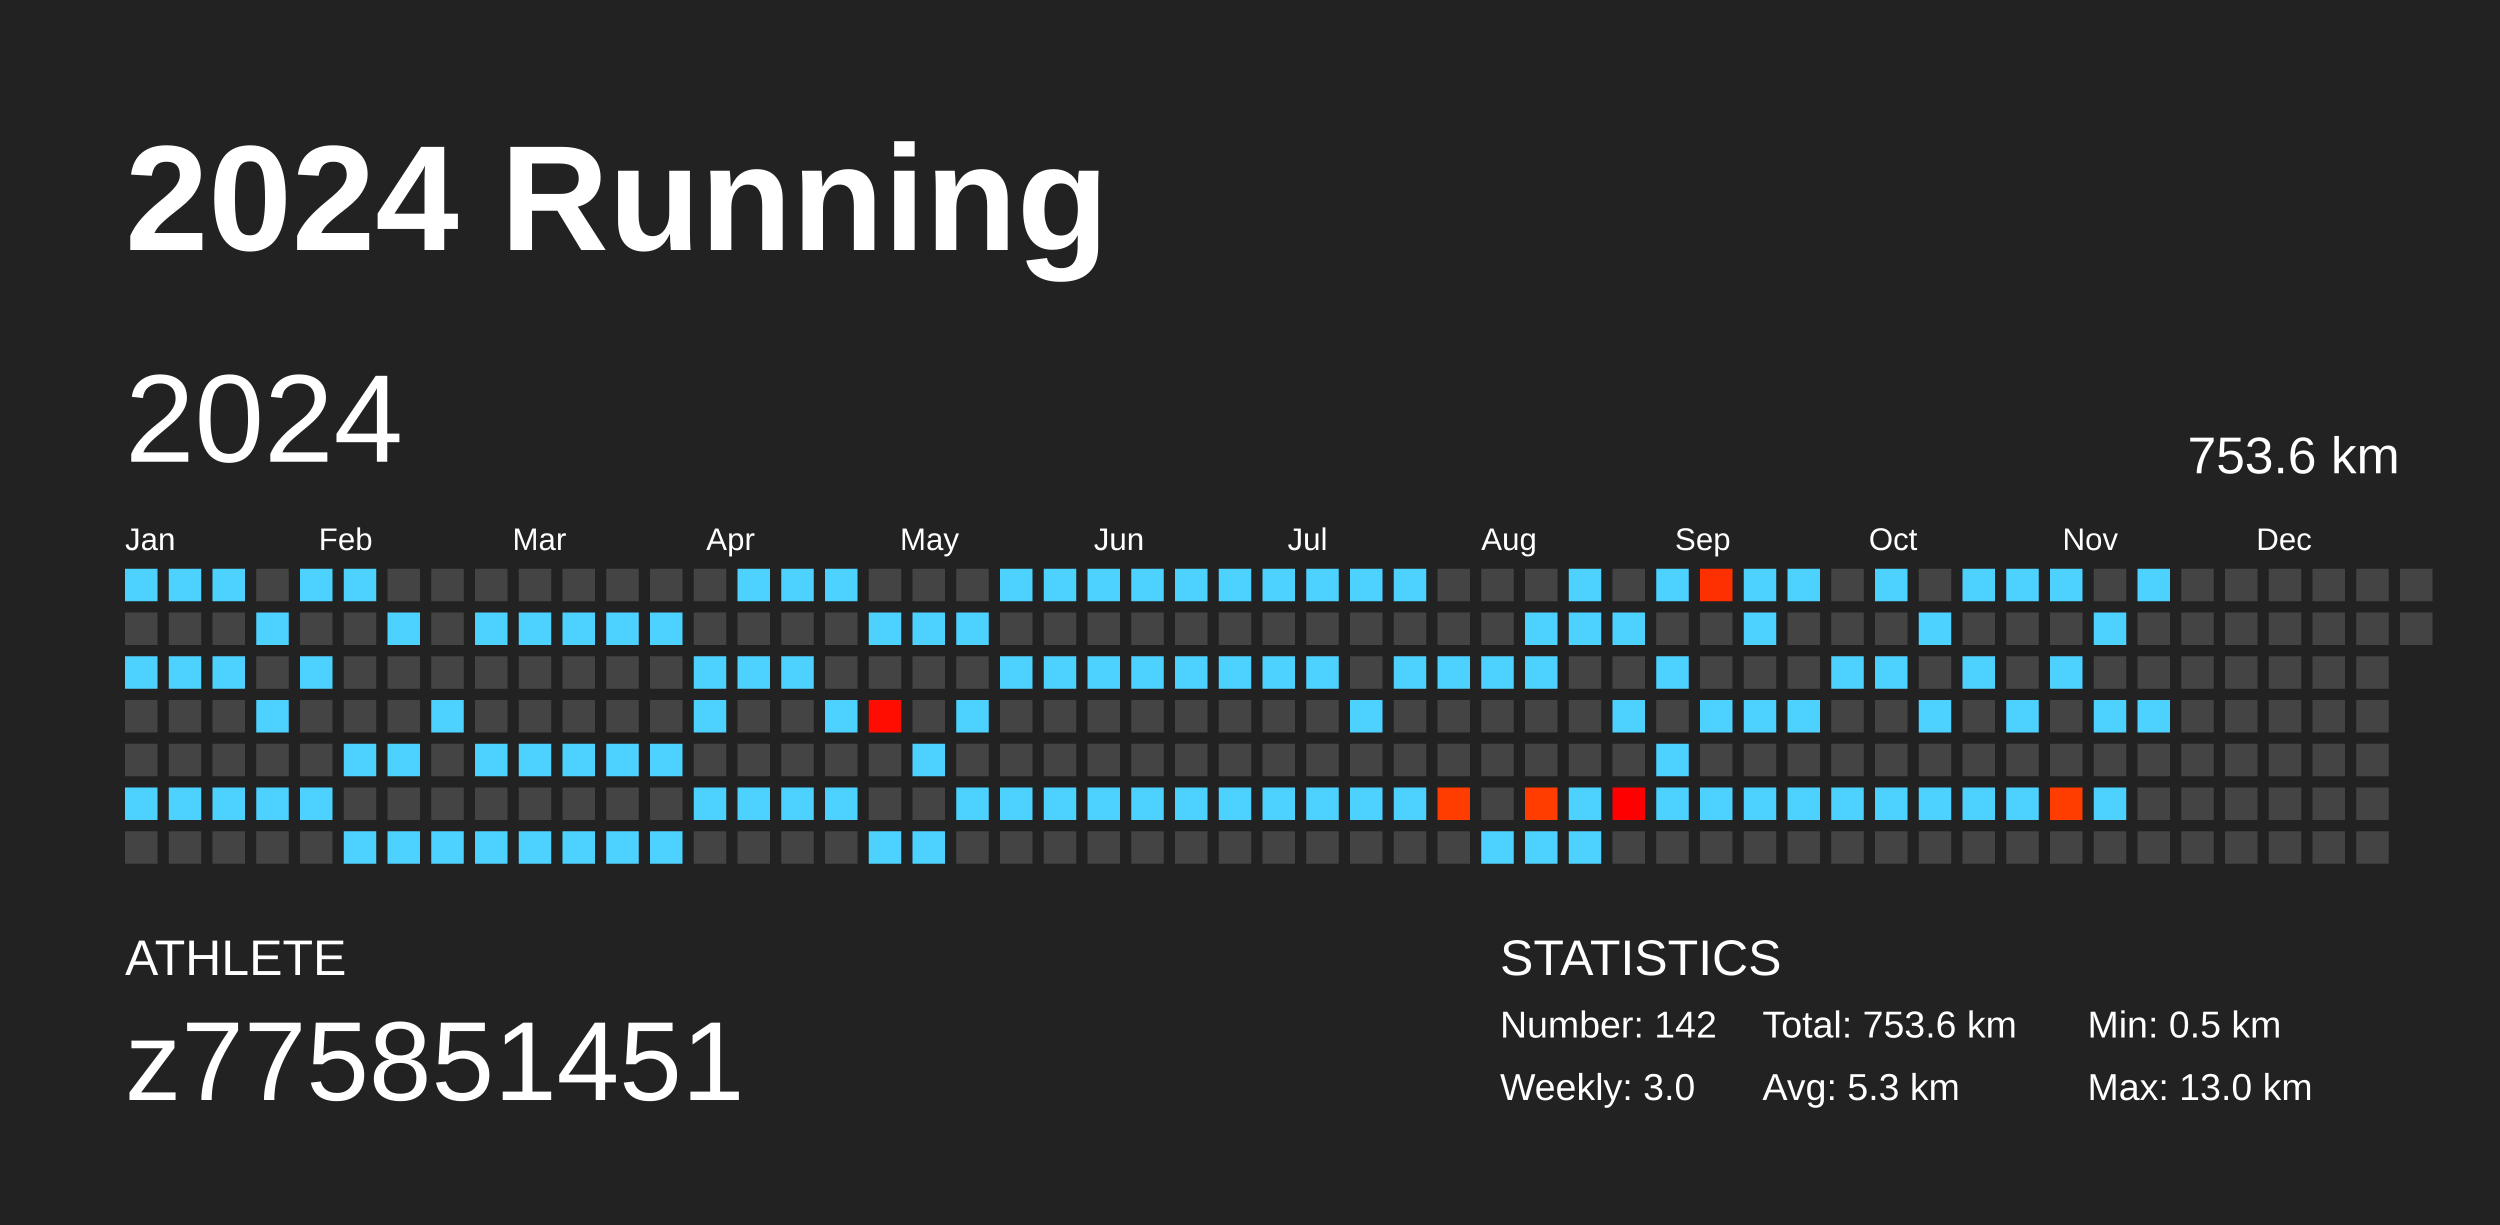
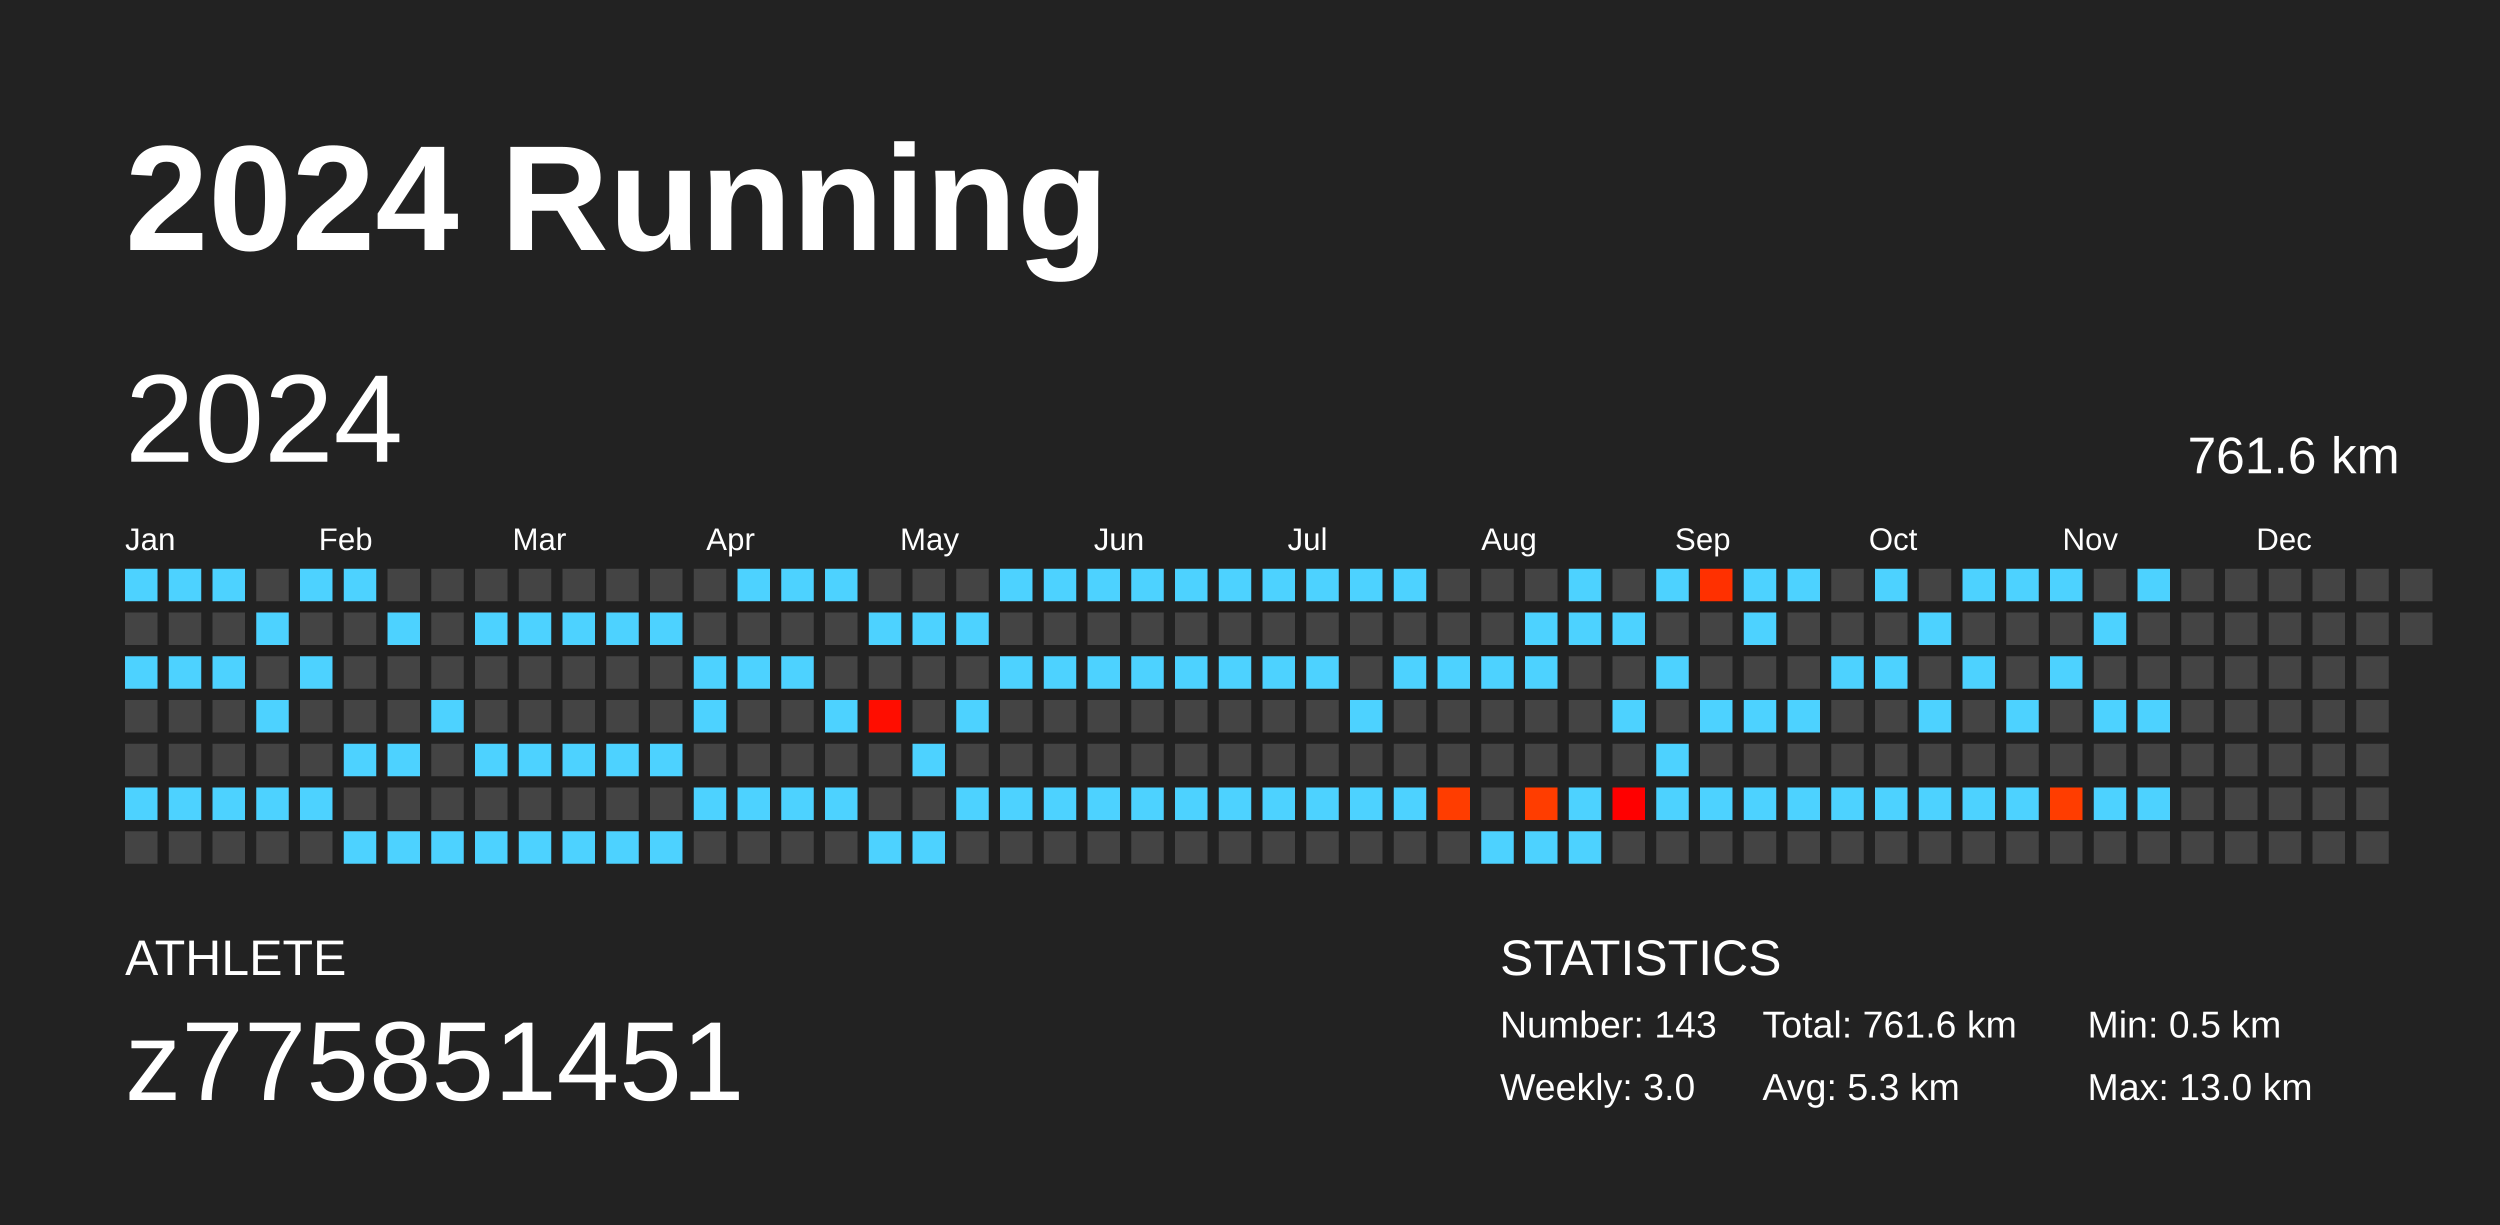
<svg xmlns="http://www.w3.org/2000/svg" baseProfile="full" height="98mm" version="1.1" viewBox="0,0,200,98" width="200mm">
  <defs />
  <rect fill="#222222" height="98" width="200" x="0" y="0" />
  <text fill="#FFFFFF" style="font-size:12px; font-family:Arial; font-weight:bold;" x="10" y="20">2024 Running</text>
  <text fill="#FFFFFF" style="font-size:4px; font-family:Arial" x="10" y="78">ATHLETE</text>
  <text fill="#FFFFFF" style="font-size:9px; font-family:Arial" x="10" y="88">z775851451</text>
  <text fill="#FFFFFF" style="font-size:4px; font-family:Arial" x="120" y="78">STATISTICS</text>
-   <text fill="#FFFFFF" style="font-size:3px; font-family:Arial" x="120" y="83">Number: 142</text>
+   <text fill="#FFFFFF" style="font-size:3px; font-family:Arial" x="120" y="83">Number: 143</text>
  <text fill="#FFFFFF" style="font-size:3px; font-family:Arial" x="120" y="88">Weekly: 3.0</text>
-   <text fill="#FFFFFF" style="font-size:3px; font-family:Arial" x="141" y="83">Total: 753.6 km</text>
+   <text fill="#FFFFFF" style="font-size:3px; font-family:Arial" x="141" y="83">Total: 761.6 km</text>
  <text fill="#FFFFFF" style="font-size:3px; font-family:Arial" x="141" y="88">Avg: 5.3 km</text>
  <text fill="#FFFFFF" style="font-size:3px; font-family:Arial" x="167" y="83">Min: 0.5 km</text>
  <text fill="#FFFFFF" style="font-size:3px; font-family:Arial" x="167" y="88">Max: 13.0 km</text>
  <text dominant-baseline="hanging" fill="#FFFFFF" style="font-size:10.0px; font-family:Arial;" x="10" y="30">2024</text>
-   <text dominant-baseline="hanging" fill="#FFFFFF" style="font-size:4.125px; font-family:Arial;" x="175" y="35">753.6 km</text>
+   <text dominant-baseline="hanging" fill="#FFFFFF" style="font-size:4.125px; font-family:Arial;" x="175" y="35">761.6 km</text>
  <text fill="#FFFFFF" style="font-size:2.5px; font-family:Arial" x="10.0" y="44">Jan</text>
  <text fill="#FFFFFF" style="font-size:2.5px; font-family:Arial" x="25.5" y="44">Feb</text>
  <text fill="#FFFFFF" style="font-size:2.5px; font-family:Arial" x="41.0" y="44">Mar</text>
  <text fill="#FFFFFF" style="font-size:2.5px; font-family:Arial" x="56.5" y="44">Apr</text>
  <text fill="#FFFFFF" style="font-size:2.5px; font-family:Arial" x="72.0" y="44">May</text>
  <text fill="#FFFFFF" style="font-size:2.5px; font-family:Arial" x="87.5" y="44">Jun</text>
  <text fill="#FFFFFF" style="font-size:2.5px; font-family:Arial" x="103.0" y="44">Jul</text>
  <text fill="#FFFFFF" style="font-size:2.5px; font-family:Arial" x="118.5" y="44">Aug</text>
  <text fill="#FFFFFF" style="font-size:2.5px; font-family:Arial" x="134.0" y="44">Sep</text>
  <text fill="#FFFFFF" style="font-size:2.5px; font-family:Arial" x="149.5" y="44">Oct</text>
  <text fill="#FFFFFF" style="font-size:2.5px; font-family:Arial" x="165.0" y="44">Nov</text>
  <text fill="#FFFFFF" style="font-size:2.5px; font-family:Arial" x="180.5" y="44">Dec</text>
  <rect fill="#4dd2ff" height="2.6" width="2.6" x="10.0" y="45.5" />
  <rect fill="#444444" height="2.6" width="2.6" x="10.0" y="49.0" />
  <rect fill="#4dd2ff" height="2.6" width="2.6" x="10.0" y="52.5" />
  <rect fill="#444444" height="2.6" width="2.6" x="10.0" y="56.0" />
  <rect fill="#444444" height="2.6" width="2.6" x="10.0" y="59.5" />
  <rect fill="#4dd2ff" height="2.6" width="2.6" x="10.0" y="63.0" />
  <rect fill="#444444" height="2.6" width="2.6" x="10.0" y="66.5" />
  <rect fill="#4dd2ff" height="2.6" width="2.6" x="13.5" y="45.5" />
  <rect fill="#444444" height="2.6" width="2.6" x="13.5" y="49.0" />
  <rect fill="#4dd2ff" height="2.6" width="2.6" x="13.5" y="52.5" />
  <rect fill="#444444" height="2.6" width="2.6" x="13.5" y="56.0" />
  <rect fill="#444444" height="2.6" width="2.6" x="13.5" y="59.5" />
  <rect fill="#4dd2ff" height="2.6" width="2.6" x="13.5" y="63.0" />
  <rect fill="#444444" height="2.6" width="2.6" x="13.5" y="66.5" />
  <rect fill="#4dd2ff" height="2.6" width="2.6" x="17.0" y="45.5" />
  <rect fill="#444444" height="2.6" width="2.6" x="17.0" y="49.0" />
  <rect fill="#4dd2ff" height="2.6" width="2.6" x="17.0" y="52.5" />
  <rect fill="#444444" height="2.6" width="2.6" x="17.0" y="56.0" />
  <rect fill="#444444" height="2.6" width="2.6" x="17.0" y="59.5" />
  <rect fill="#4dd2ff" height="2.6" width="2.6" x="17.0" y="63.0" />
  <rect fill="#444444" height="2.6" width="2.6" x="17.0" y="66.5" />
  <rect fill="#444444" height="2.6" width="2.6" x="20.5" y="45.5" />
  <rect fill="#4dd2ff" height="2.6" width="2.6" x="20.5" y="49.0" />
  <rect fill="#444444" height="2.6" width="2.6" x="20.5" y="52.5" />
  <rect fill="#4dd2ff" height="2.6" width="2.6" x="20.5" y="56.0" />
  <rect fill="#444444" height="2.6" width="2.6" x="20.5" y="59.5" />
  <rect fill="#4dd2ff" height="2.6" width="2.6" x="20.5" y="63.0" />
  <rect fill="#444444" height="2.6" width="2.6" x="20.5" y="66.5" />
  <rect fill="#4dd2ff" height="2.6" width="2.6" x="24.0" y="45.5" />
  <rect fill="#444444" height="2.6" width="2.6" x="24.0" y="49.0" />
  <rect fill="#4dd2ff" height="2.6" width="2.6" x="24.0" y="52.5" />
  <rect fill="#444444" height="2.6" width="2.6" x="24.0" y="56.0" />
  <rect fill="#444444" height="2.6" width="2.6" x="24.0" y="59.5" />
  <rect fill="#4dd2ff" height="2.6" width="2.6" x="24.0" y="63.0" />
  <rect fill="#444444" height="2.6" width="2.6" x="24.0" y="66.5" />
  <rect fill="#4dd2ff" height="2.6" width="2.6" x="27.5" y="45.5" />
  <rect fill="#444444" height="2.6" width="2.6" x="27.5" y="49.0" />
  <rect fill="#444444" height="2.6" width="2.6" x="27.5" y="52.5" />
  <rect fill="#444444" height="2.6" width="2.6" x="27.5" y="56.0" />
  <rect fill="#4dd2ff" height="2.6" width="2.6" x="27.5" y="59.5" />
  <rect fill="#444444" height="2.6" width="2.6" x="27.5" y="63.0" />
  <rect fill="#4dd2ff" height="2.6" width="2.6" x="27.5" y="66.5" />
  <rect fill="#444444" height="2.6" width="2.6" x="31.0" y="45.5" />
  <rect fill="#4dd2ff" height="2.6" width="2.6" x="31.0" y="49.0" />
  <rect fill="#444444" height="2.6" width="2.6" x="31.0" y="52.5" />
  <rect fill="#444444" height="2.6" width="2.6" x="31.0" y="56.0" />
  <rect fill="#4dd2ff" height="2.6" width="2.6" x="31.0" y="59.5" />
  <rect fill="#444444" height="2.6" width="2.6" x="31.0" y="63.0" />
  <rect fill="#4dd2ff" height="2.6" width="2.6" x="31.0" y="66.5" />
  <rect fill="#444444" height="2.6" width="2.6" x="34.5" y="45.5" />
  <rect fill="#444444" height="2.6" width="2.6" x="34.5" y="49.0" />
  <rect fill="#444444" height="2.6" width="2.6" x="34.5" y="52.5" />
  <rect fill="#4dd2ff" height="2.6" width="2.6" x="34.5" y="56.0" />
  <rect fill="#444444" height="2.6" width="2.6" x="34.5" y="59.5" />
  <rect fill="#444444" height="2.6" width="2.6" x="34.5" y="63.0" />
  <rect fill="#4dd2ff" height="2.6" width="2.6" x="34.5" y="66.5" />
  <rect fill="#444444" height="2.6" width="2.6" x="38.0" y="45.5" />
  <rect fill="#4dd2ff" height="2.6" width="2.6" x="38.0" y="49.0" />
  <rect fill="#444444" height="2.6" width="2.6" x="38.0" y="52.5" />
  <rect fill="#444444" height="2.6" width="2.6" x="38.0" y="56.0" />
  <rect fill="#4dd2ff" height="2.6" width="2.6" x="38.0" y="59.5" />
  <rect fill="#444444" height="2.6" width="2.6" x="38.0" y="63.0" />
  <rect fill="#4dd2ff" height="2.6" width="2.6" x="38.0" y="66.5" />
  <rect fill="#444444" height="2.6" width="2.6" x="41.5" y="45.5" />
  <rect fill="#4dd2ff" height="2.6" width="2.6" x="41.5" y="49.0" />
  <rect fill="#444444" height="2.6" width="2.6" x="41.5" y="52.5" />
  <rect fill="#444444" height="2.6" width="2.6" x="41.5" y="56.0" />
  <rect fill="#4dd2ff" height="2.6" width="2.6" x="41.5" y="59.5" />
  <rect fill="#444444" height="2.6" width="2.6" x="41.5" y="63.0" />
  <rect fill="#4dd2ff" height="2.6" width="2.6" x="41.5" y="66.5" />
  <rect fill="#444444" height="2.6" width="2.6" x="45.0" y="45.5" />
  <rect fill="#4dd2ff" height="2.6" width="2.6" x="45.0" y="49.0" />
  <rect fill="#444444" height="2.6" width="2.6" x="45.0" y="52.5" />
  <rect fill="#444444" height="2.6" width="2.6" x="45.0" y="56.0" />
  <rect fill="#4dd2ff" height="2.6" width="2.6" x="45.0" y="59.5" />
  <rect fill="#444444" height="2.6" width="2.6" x="45.0" y="63.0" />
  <rect fill="#4dd2ff" height="2.6" width="2.6" x="45.0" y="66.5" />
  <rect fill="#444444" height="2.6" width="2.6" x="48.5" y="45.5" />
  <rect fill="#4dd2ff" height="2.6" width="2.6" x="48.5" y="49.0" />
  <rect fill="#444444" height="2.6" width="2.6" x="48.5" y="52.5" />
  <rect fill="#444444" height="2.6" width="2.6" x="48.5" y="56.0" />
  <rect fill="#4dd2ff" height="2.6" width="2.6" x="48.5" y="59.5" />
  <rect fill="#444444" height="2.6" width="2.6" x="48.5" y="63.0" />
  <rect fill="#4dd2ff" height="2.6" width="2.6" x="48.5" y="66.5" />
  <rect fill="#444444" height="2.6" width="2.6" x="52.0" y="45.5" />
  <rect fill="#4dd2ff" height="2.6" width="2.6" x="52.0" y="49.0" />
  <rect fill="#444444" height="2.6" width="2.6" x="52.0" y="52.5" />
  <rect fill="#444444" height="2.6" width="2.6" x="52.0" y="56.0" />
  <rect fill="#4dd2ff" height="2.6" width="2.6" x="52.0" y="59.5" />
  <rect fill="#444444" height="2.6" width="2.6" x="52.0" y="63.0" />
  <rect fill="#4dd2ff" height="2.6" width="2.6" x="52.0" y="66.5" />
  <rect fill="#444444" height="2.6" width="2.6" x="55.5" y="45.5" />
  <rect fill="#444444" height="2.6" width="2.6" x="55.5" y="49.0" />
  <rect fill="#4dd2ff" height="2.6" width="2.6" x="55.5" y="52.5" />
  <rect fill="#4dd2ff" height="2.6" width="2.6" x="55.5" y="56.0" />
  <rect fill="#444444" height="2.6" width="2.6" x="55.5" y="59.5" />
  <rect fill="#4dd2ff" height="2.6" width="2.6" x="55.5" y="63.0" />
  <rect fill="#444444" height="2.6" width="2.6" x="55.5" y="66.5" />
  <rect fill="#4dd2ff" height="2.6" width="2.6" x="59.0" y="45.5" />
  <rect fill="#444444" height="2.6" width="2.6" x="59.0" y="49.0" />
  <rect fill="#4dd2ff" height="2.6" width="2.6" x="59.0" y="52.5" />
  <rect fill="#444444" height="2.6" width="2.6" x="59.0" y="56.0" />
  <rect fill="#444444" height="2.6" width="2.6" x="59.0" y="59.5" />
  <rect fill="#4dd2ff" height="2.6" width="2.6" x="59.0" y="63.0" />
  <rect fill="#444444" height="2.6" width="2.6" x="59.0" y="66.5" />
  <rect fill="#4dd2ff" height="2.6" width="2.6" x="62.5" y="45.5" />
  <rect fill="#444444" height="2.6" width="2.6" x="62.5" y="49.0" />
  <rect fill="#4dd2ff" height="2.6" width="2.6" x="62.5" y="52.5" />
  <rect fill="#444444" height="2.6" width="2.6" x="62.5" y="56.0" />
  <rect fill="#444444" height="2.6" width="2.6" x="62.5" y="59.5" />
  <rect fill="#4dd2ff" height="2.6" width="2.6" x="62.5" y="63.0" />
  <rect fill="#444444" height="2.6" width="2.6" x="62.5" y="66.5" />
  <rect fill="#4dd2ff" height="2.6" width="2.6" x="66.0" y="45.5" />
  <rect fill="#444444" height="2.6" width="2.6" x="66.0" y="49.0" />
  <rect fill="#444444" height="2.6" width="2.6" x="66.0" y="52.5" />
  <rect fill="#4dd2ff" height="2.6" width="2.6" x="66.0" y="56.0" />
  <rect fill="#444444" height="2.6" width="2.6" x="66.0" y="59.5" />
  <rect fill="#4dd2ff" height="2.6" width="2.6" x="66.0" y="63.0" />
  <rect fill="#444444" height="2.6" width="2.6" x="66.0" y="66.5" />
  <rect fill="#444444" height="2.6" width="2.6" x="69.5" y="45.5" />
  <rect fill="#4dd2ff" height="2.6" width="2.6" x="69.5" y="49.0" />
  <rect fill="#444444" height="2.6" width="2.6" x="69.5" y="52.5" />
  <rect fill="#ff0d00" height="2.6" width="2.6" x="69.5" y="56.0" />
  <rect fill="#444444" height="2.6" width="2.6" x="69.5" y="59.5" />
  <rect fill="#444444" height="2.6" width="2.6" x="69.5" y="63.0" />
  <rect fill="#4dd2ff" height="2.6" width="2.6" x="69.5" y="66.5" />
  <rect fill="#444444" height="2.6" width="2.6" x="73.0" y="45.5" />
  <rect fill="#4dd2ff" height="2.6" width="2.6" x="73.0" y="49.0" />
  <rect fill="#444444" height="2.6" width="2.6" x="73.0" y="52.5" />
  <rect fill="#444444" height="2.6" width="2.6" x="73.0" y="56.0" />
  <rect fill="#4dd2ff" height="2.6" width="2.6" x="73.0" y="59.5" />
  <rect fill="#444444" height="2.6" width="2.6" x="73.0" y="63.0" />
  <rect fill="#4dd2ff" height="2.6" width="2.6" x="73.0" y="66.5" />
  <rect fill="#444444" height="2.6" width="2.6" x="76.5" y="45.5" />
  <rect fill="#4dd2ff" height="2.6" width="2.6" x="76.5" y="49.0" />
  <rect fill="#444444" height="2.6" width="2.6" x="76.5" y="52.5" />
  <rect fill="#4dd2ff" height="2.6" width="2.6" x="76.5" y="56.0" />
  <rect fill="#444444" height="2.6" width="2.6" x="76.5" y="59.5" />
  <rect fill="#4dd2ff" height="2.6" width="2.6" x="76.5" y="63.0" />
  <rect fill="#444444" height="2.6" width="2.6" x="76.5" y="66.5" />
  <rect fill="#4dd2ff" height="2.6" width="2.6" x="80.0" y="45.5" />
  <rect fill="#444444" height="2.6" width="2.6" x="80.0" y="49.0" />
  <rect fill="#4dd2ff" height="2.6" width="2.6" x="80.0" y="52.5" />
  <rect fill="#444444" height="2.6" width="2.6" x="80.0" y="56.0" />
  <rect fill="#444444" height="2.6" width="2.6" x="80.0" y="59.5" />
  <rect fill="#4dd2ff" height="2.6" width="2.6" x="80.0" y="63.0" />
  <rect fill="#444444" height="2.6" width="2.6" x="80.0" y="66.5" />
  <rect fill="#4dd2ff" height="2.6" width="2.6" x="83.5" y="45.5" />
  <rect fill="#444444" height="2.6" width="2.6" x="83.5" y="49.0" />
  <rect fill="#4dd2ff" height="2.6" width="2.6" x="83.5" y="52.5" />
  <rect fill="#444444" height="2.6" width="2.6" x="83.5" y="56.0" />
  <rect fill="#444444" height="2.6" width="2.6" x="83.5" y="59.5" />
  <rect fill="#4dd2ff" height="2.6" width="2.6" x="83.5" y="63.0" />
  <rect fill="#444444" height="2.6" width="2.6" x="83.5" y="66.5" />
  <rect fill="#4dd2ff" height="2.6" width="2.6" x="87.0" y="45.5" />
  <rect fill="#444444" height="2.6" width="2.6" x="87.0" y="49.0" />
  <rect fill="#4dd2ff" height="2.6" width="2.6" x="87.0" y="52.5" />
  <rect fill="#444444" height="2.6" width="2.6" x="87.0" y="56.0" />
  <rect fill="#444444" height="2.6" width="2.6" x="87.0" y="59.5" />
  <rect fill="#4dd2ff" height="2.6" width="2.6" x="87.0" y="63.0" />
  <rect fill="#444444" height="2.6" width="2.6" x="87.0" y="66.5" />
  <rect fill="#4dd2ff" height="2.6" width="2.6" x="90.5" y="45.5" />
  <rect fill="#444444" height="2.6" width="2.6" x="90.5" y="49.0" />
  <rect fill="#4dd2ff" height="2.6" width="2.6" x="90.5" y="52.5" />
  <rect fill="#444444" height="2.6" width="2.6" x="90.5" y="56.0" />
  <rect fill="#444444" height="2.6" width="2.6" x="90.5" y="59.5" />
  <rect fill="#4dd2ff" height="2.6" width="2.6" x="90.5" y="63.0" />
  <rect fill="#444444" height="2.6" width="2.6" x="90.5" y="66.5" />
  <rect fill="#4dd2ff" height="2.6" width="2.6" x="94.0" y="45.5" />
  <rect fill="#444444" height="2.6" width="2.6" x="94.0" y="49.0" />
  <rect fill="#4dd2ff" height="2.6" width="2.6" x="94.0" y="52.5" />
  <rect fill="#444444" height="2.6" width="2.6" x="94.0" y="56.0" />
  <rect fill="#444444" height="2.6" width="2.6" x="94.0" y="59.5" />
  <rect fill="#4dd2ff" height="2.6" width="2.6" x="94.0" y="63.0" />
  <rect fill="#444444" height="2.6" width="2.6" x="94.0" y="66.5" />
  <rect fill="#4dd2ff" height="2.6" width="2.6" x="97.5" y="45.5" />
  <rect fill="#444444" height="2.6" width="2.6" x="97.5" y="49.0" />
  <rect fill="#4dd2ff" height="2.6" width="2.6" x="97.5" y="52.5" />
  <rect fill="#444444" height="2.6" width="2.6" x="97.5" y="56.0" />
  <rect fill="#444444" height="2.6" width="2.6" x="97.5" y="59.5" />
  <rect fill="#4dd2ff" height="2.6" width="2.6" x="97.5" y="63.0" />
  <rect fill="#444444" height="2.6" width="2.6" x="97.5" y="66.5" />
  <rect fill="#4dd2ff" height="2.6" width="2.6" x="101.0" y="45.5" />
  <rect fill="#444444" height="2.6" width="2.6" x="101.0" y="49.0" />
  <rect fill="#4dd2ff" height="2.6" width="2.6" x="101.0" y="52.5" />
  <rect fill="#444444" height="2.6" width="2.6" x="101.0" y="56.0" />
  <rect fill="#444444" height="2.6" width="2.6" x="101.0" y="59.5" />
  <rect fill="#4dd2ff" height="2.6" width="2.6" x="101.0" y="63.0" />
  <rect fill="#444444" height="2.6" width="2.6" x="101.0" y="66.5" />
  <rect fill="#4dd2ff" height="2.6" width="2.6" x="104.5" y="45.5" />
  <rect fill="#444444" height="2.6" width="2.6" x="104.5" y="49.0" />
  <rect fill="#4dd2ff" height="2.6" width="2.6" x="104.5" y="52.5" />
  <rect fill="#444444" height="2.6" width="2.6" x="104.5" y="56.0" />
  <rect fill="#444444" height="2.6" width="2.6" x="104.5" y="59.5" />
  <rect fill="#4dd2ff" height="2.6" width="2.6" x="104.5" y="63.0" />
  <rect fill="#444444" height="2.6" width="2.6" x="104.5" y="66.5" />
  <rect fill="#4dd2ff" height="2.6" width="2.6" x="108.0" y="45.5" />
  <rect fill="#444444" height="2.6" width="2.6" x="108.0" y="49.0" />
  <rect fill="#444444" height="2.6" width="2.6" x="108.0" y="52.5" />
  <rect fill="#4dd2ff" height="2.6" width="2.6" x="108.0" y="56.0" />
  <rect fill="#444444" height="2.6" width="2.6" x="108.0" y="59.5" />
  <rect fill="#4dd2ff" height="2.6" width="2.6" x="108.0" y="63.0" />
  <rect fill="#444444" height="2.6" width="2.6" x="108.0" y="66.5" />
  <rect fill="#4dd2ff" height="2.6" width="2.6" x="111.5" y="45.5" />
  <rect fill="#444444" height="2.6" width="2.6" x="111.5" y="49.0" />
  <rect fill="#4dd2ff" height="2.6" width="2.6" x="111.5" y="52.5" />
  <rect fill="#444444" height="2.6" width="2.6" x="111.5" y="56.0" />
  <rect fill="#444444" height="2.6" width="2.6" x="111.5" y="59.5" />
  <rect fill="#4dd2ff" height="2.6" width="2.6" x="111.5" y="63.0" />
  <rect fill="#444444" height="2.6" width="2.6" x="111.5" y="66.5" />
  <rect fill="#444444" height="2.6" width="2.6" x="115.0" y="45.5" />
  <rect fill="#444444" height="2.6" width="2.6" x="115.0" y="49.0" />
  <rect fill="#4dd2ff" height="2.6" width="2.6" x="115.0" y="52.5" />
  <rect fill="#444444" height="2.6" width="2.6" x="115.0" y="56.0" />
  <rect fill="#444444" height="2.6" width="2.6" x="115.0" y="59.5" />
  <rect fill="#ff3d00" height="2.6" width="2.6" x="115.0" y="63.0" />
  <rect fill="#444444" height="2.6" width="2.6" x="115.0" y="66.5" />
  <rect fill="#444444" height="2.6" width="2.6" x="118.5" y="45.5" />
  <rect fill="#444444" height="2.6" width="2.6" x="118.5" y="49.0" />
  <rect fill="#4dd2ff" height="2.6" width="2.6" x="118.5" y="52.5" />
  <rect fill="#444444" height="2.6" width="2.6" x="118.5" y="56.0" />
  <rect fill="#444444" height="2.6" width="2.6" x="118.5" y="59.5" />
  <rect fill="#444444" height="2.6" width="2.6" x="118.5" y="63.0" />
  <rect fill="#4dd2ff" height="2.6" width="2.6" x="118.5" y="66.5" />
  <rect fill="#444444" height="2.6" width="2.6" x="122.0" y="45.5" />
  <rect fill="#4dd2ff" height="2.6" width="2.6" x="122.0" y="49.0" />
  <rect fill="#4dd2ff" height="2.6" width="2.6" x="122.0" y="52.5" />
  <rect fill="#444444" height="2.6" width="2.6" x="122.0" y="56.0" />
  <rect fill="#444444" height="2.6" width="2.6" x="122.0" y="59.5" />
  <rect fill="#ff3d00" height="2.6" width="2.6" x="122.0" y="63.0" />
  <rect fill="#4dd2ff" height="2.6" width="2.6" x="122.0" y="66.5" />
  <rect fill="#4dd2ff" height="2.6" width="2.6" x="125.5" y="45.5" />
  <rect fill="#4dd2ff" height="2.6" width="2.6" x="125.5" y="49.0" />
  <rect fill="#444444" height="2.6" width="2.6" x="125.5" y="52.5" />
  <rect fill="#444444" height="2.6" width="2.6" x="125.5" y="56.0" />
  <rect fill="#444444" height="2.6" width="2.6" x="125.5" y="59.5" />
  <rect fill="#4dd2ff" height="2.6" width="2.6" x="125.5" y="63.0" />
  <rect fill="#4dd2ff" height="2.6" width="2.6" x="125.5" y="66.5" />
  <rect fill="#444444" height="2.6" width="2.6" x="129.0" y="45.5" />
  <rect fill="#4dd2ff" height="2.6" width="2.6" x="129.0" y="49.0" />
  <rect fill="#444444" height="2.6" width="2.6" x="129.0" y="52.5" />
  <rect fill="#4dd2ff" height="2.6" width="2.6" x="129.0" y="56.0" />
  <rect fill="#444444" height="2.6" width="2.6" x="129.0" y="59.5" />
  <rect fill="#ff0000" height="2.6" width="2.6" x="129.0" y="63.0" />
  <rect fill="#444444" height="2.6" width="2.6" x="129.0" y="66.5" />
  <rect fill="#4dd2ff" height="2.6" width="2.6" x="132.5" y="45.5" />
  <rect fill="#444444" height="2.6" width="2.6" x="132.5" y="49.0" />
  <rect fill="#4dd2ff" height="2.6" width="2.6" x="132.5" y="52.5" />
  <rect fill="#444444" height="2.6" width="2.6" x="132.5" y="56.0" />
  <rect fill="#4dd2ff" height="2.6" width="2.6" x="132.5" y="59.5" />
  <rect fill="#4dd2ff" height="2.6" width="2.6" x="132.5" y="63.0" />
  <rect fill="#444444" height="2.6" width="2.6" x="132.5" y="66.5" />
  <rect fill="#ff3000" height="2.6" width="2.6" x="136.0" y="45.5" />
  <rect fill="#444444" height="2.6" width="2.6" x="136.0" y="49.0" />
  <rect fill="#444444" height="2.6" width="2.6" x="136.0" y="52.5" />
  <rect fill="#4dd2ff" height="2.6" width="2.6" x="136.0" y="56.0" />
  <rect fill="#444444" height="2.6" width="2.6" x="136.0" y="59.5" />
  <rect fill="#4dd2ff" height="2.6" width="2.6" x="136.0" y="63.0" />
  <rect fill="#444444" height="2.6" width="2.6" x="136.0" y="66.5" />
  <rect fill="#4dd2ff" height="2.6" width="2.6" x="139.5" y="45.5" />
  <rect fill="#4dd2ff" height="2.6" width="2.6" x="139.5" y="49.0" />
  <rect fill="#444444" height="2.6" width="2.6" x="139.5" y="52.5" />
  <rect fill="#4dd2ff" height="2.6" width="2.6" x="139.5" y="56.0" />
  <rect fill="#444444" height="2.6" width="2.6" x="139.5" y="59.5" />
  <rect fill="#4dd2ff" height="2.6" width="2.6" x="139.5" y="63.0" />
  <rect fill="#444444" height="2.6" width="2.6" x="139.5" y="66.5" />
  <rect fill="#4dd2ff" height="2.6" width="2.6" x="143.0" y="45.5" />
  <rect fill="#444444" height="2.6" width="2.6" x="143.0" y="49.0" />
  <rect fill="#444444" height="2.6" width="2.6" x="143.0" y="52.5" />
  <rect fill="#4dd2ff" height="2.6" width="2.6" x="143.0" y="56.0" />
  <rect fill="#444444" height="2.6" width="2.6" x="143.0" y="59.5" />
  <rect fill="#4dd2ff" height="2.6" width="2.6" x="143.0" y="63.0" />
  <rect fill="#444444" height="2.6" width="2.6" x="143.0" y="66.5" />
  <rect fill="#444444" height="2.6" width="2.6" x="146.5" y="45.5" />
  <rect fill="#444444" height="2.6" width="2.6" x="146.5" y="49.0" />
  <rect fill="#4dd2ff" height="2.6" width="2.6" x="146.5" y="52.5" />
  <rect fill="#444444" height="2.6" width="2.6" x="146.5" y="56.0" />
  <rect fill="#444444" height="2.6" width="2.6" x="146.5" y="59.5" />
  <rect fill="#4dd2ff" height="2.6" width="2.6" x="146.5" y="63.0" />
  <rect fill="#444444" height="2.6" width="2.6" x="146.5" y="66.5" />
  <rect fill="#4dd2ff" height="2.6" width="2.6" x="150.0" y="45.5" />
  <rect fill="#444444" height="2.6" width="2.6" x="150.0" y="49.0" />
  <rect fill="#4dd2ff" height="2.6" width="2.6" x="150.0" y="52.5" />
  <rect fill="#444444" height="2.6" width="2.6" x="150.0" y="56.0" />
  <rect fill="#444444" height="2.6" width="2.6" x="150.0" y="59.5" />
  <rect fill="#4dd2ff" height="2.6" width="2.6" x="150.0" y="63.0" />
  <rect fill="#444444" height="2.6" width="2.6" x="150.0" y="66.5" />
  <rect fill="#444444" height="2.6" width="2.6" x="153.5" y="45.5" />
  <rect fill="#4dd2ff" height="2.6" width="2.6" x="153.5" y="49.0" />
  <rect fill="#444444" height="2.6" width="2.6" x="153.5" y="52.5" />
  <rect fill="#4dd2ff" height="2.6" width="2.6" x="153.5" y="56.0" />
  <rect fill="#444444" height="2.6" width="2.6" x="153.5" y="59.5" />
  <rect fill="#4dd2ff" height="2.6" width="2.6" x="153.5" y="63.0" />
  <rect fill="#444444" height="2.6" width="2.6" x="153.5" y="66.5" />
  <rect fill="#4dd2ff" height="2.6" width="2.6" x="157.0" y="45.5" />
  <rect fill="#444444" height="2.6" width="2.6" x="157.0" y="49.0" />
  <rect fill="#4dd2ff" height="2.6" width="2.6" x="157.0" y="52.5" />
  <rect fill="#444444" height="2.6" width="2.6" x="157.0" y="56.0" />
  <rect fill="#444444" height="2.6" width="2.6" x="157.0" y="59.5" />
  <rect fill="#4dd2ff" height="2.6" width="2.6" x="157.0" y="63.0" />
  <rect fill="#444444" height="2.6" width="2.6" x="157.0" y="66.5" />
  <rect fill="#4dd2ff" height="2.6" width="2.6" x="160.5" y="45.5" />
  <rect fill="#444444" height="2.6" width="2.6" x="160.5" y="49.0" />
  <rect fill="#444444" height="2.6" width="2.6" x="160.5" y="52.5" />
  <rect fill="#4dd2ff" height="2.6" width="2.6" x="160.5" y="56.0" />
  <rect fill="#444444" height="2.6" width="2.6" x="160.5" y="59.5" />
  <rect fill="#4dd2ff" height="2.6" width="2.6" x="160.5" y="63.0" />
  <rect fill="#444444" height="2.6" width="2.6" x="160.5" y="66.5" />
  <rect fill="#4dd2ff" height="2.6" width="2.6" x="164.0" y="45.5" />
  <rect fill="#444444" height="2.6" width="2.6" x="164.0" y="49.0" />
  <rect fill="#4dd2ff" height="2.6" width="2.6" x="164.0" y="52.5" />
  <rect fill="#444444" height="2.6" width="2.6" x="164.0" y="56.0" />
  <rect fill="#444444" height="2.6" width="2.6" x="164.0" y="59.5" />
  <rect fill="#ff3d00" height="2.6" width="2.6" x="164.0" y="63.0" />
  <rect fill="#444444" height="2.6" width="2.6" x="164.0" y="66.5" />
  <rect fill="#444444" height="2.6" width="2.6" x="167.5" y="45.5" />
  <rect fill="#4dd2ff" height="2.6" width="2.6" x="167.5" y="49.0" />
  <rect fill="#444444" height="2.6" width="2.6" x="167.5" y="52.5" />
  <rect fill="#4dd2ff" height="2.6" width="2.6" x="167.5" y="56.0" />
  <rect fill="#444444" height="2.6" width="2.6" x="167.5" y="59.5" />
  <rect fill="#4dd2ff" height="2.6" width="2.6" x="167.5" y="63.0" />
  <rect fill="#444444" height="2.6" width="2.6" x="167.5" y="66.5" />
  <rect fill="#4dd2ff" height="2.6" width="2.6" x="171.0" y="45.5" />
  <rect fill="#444444" height="2.6" width="2.6" x="171.0" y="49.0" />
  <rect fill="#444444" height="2.6" width="2.6" x="171.0" y="52.5" />
  <rect fill="#4dd2ff" height="2.6" width="2.6" x="171.0" y="56.0" />
  <rect fill="#444444" height="2.6" width="2.6" x="171.0" y="59.5" />
-   <rect fill="#444444" height="2.6" width="2.6" x="171.0" y="63.0" />
+   <rect fill="#4dd2ff" height="2.6" width="2.6" x="171.0" y="63.0" />
  <rect fill="#444444" height="2.6" width="2.6" x="171.0" y="66.5" />
  <rect fill="#444444" height="2.6" width="2.6" x="174.5" y="45.5" />
  <rect fill="#444444" height="2.6" width="2.6" x="174.5" y="49.0" />
  <rect fill="#444444" height="2.6" width="2.6" x="174.5" y="52.5" />
  <rect fill="#444444" height="2.6" width="2.6" x="174.5" y="56.0" />
  <rect fill="#444444" height="2.6" width="2.6" x="174.5" y="59.5" />
  <rect fill="#444444" height="2.6" width="2.6" x="174.5" y="63.0" />
  <rect fill="#444444" height="2.6" width="2.6" x="174.5" y="66.5" />
  <rect fill="#444444" height="2.6" width="2.6" x="178.0" y="45.5" />
  <rect fill="#444444" height="2.6" width="2.6" x="178.0" y="49.0" />
  <rect fill="#444444" height="2.6" width="2.6" x="178.0" y="52.5" />
  <rect fill="#444444" height="2.6" width="2.6" x="178.0" y="56.0" />
  <rect fill="#444444" height="2.6" width="2.6" x="178.0" y="59.5" />
  <rect fill="#444444" height="2.6" width="2.6" x="178.0" y="63.0" />
  <rect fill="#444444" height="2.6" width="2.6" x="178.0" y="66.5" />
  <rect fill="#444444" height="2.6" width="2.6" x="181.5" y="45.5" />
  <rect fill="#444444" height="2.6" width="2.6" x="181.5" y="49.0" />
  <rect fill="#444444" height="2.6" width="2.6" x="181.5" y="52.5" />
  <rect fill="#444444" height="2.6" width="2.6" x="181.5" y="56.0" />
  <rect fill="#444444" height="2.6" width="2.6" x="181.5" y="59.5" />
  <rect fill="#444444" height="2.6" width="2.6" x="181.5" y="63.0" />
  <rect fill="#444444" height="2.6" width="2.6" x="181.5" y="66.5" />
  <rect fill="#444444" height="2.6" width="2.6" x="185.0" y="45.5" />
  <rect fill="#444444" height="2.6" width="2.6" x="185.0" y="49.0" />
  <rect fill="#444444" height="2.6" width="2.6" x="185.0" y="52.5" />
  <rect fill="#444444" height="2.6" width="2.6" x="185.0" y="56.0" />
  <rect fill="#444444" height="2.6" width="2.6" x="185.0" y="59.5" />
  <rect fill="#444444" height="2.6" width="2.6" x="185.0" y="63.0" />
  <rect fill="#444444" height="2.6" width="2.6" x="185.0" y="66.5" />
  <rect fill="#444444" height="2.6" width="2.6" x="188.5" y="45.5" />
  <rect fill="#444444" height="2.6" width="2.6" x="188.5" y="49.0" />
  <rect fill="#444444" height="2.6" width="2.6" x="188.5" y="52.5" />
  <rect fill="#444444" height="2.6" width="2.6" x="188.5" y="56.0" />
  <rect fill="#444444" height="2.6" width="2.6" x="188.5" y="59.5" />
  <rect fill="#444444" height="2.6" width="2.6" x="188.5" y="63.0" />
  <rect fill="#444444" height="2.6" width="2.6" x="188.5" y="66.5" />
  <rect fill="#444444" height="2.6" width="2.6" x="192.0" y="45.5" />
  <rect fill="#444444" height="2.6" width="2.6" x="192.0" y="49.0" />
</svg>
